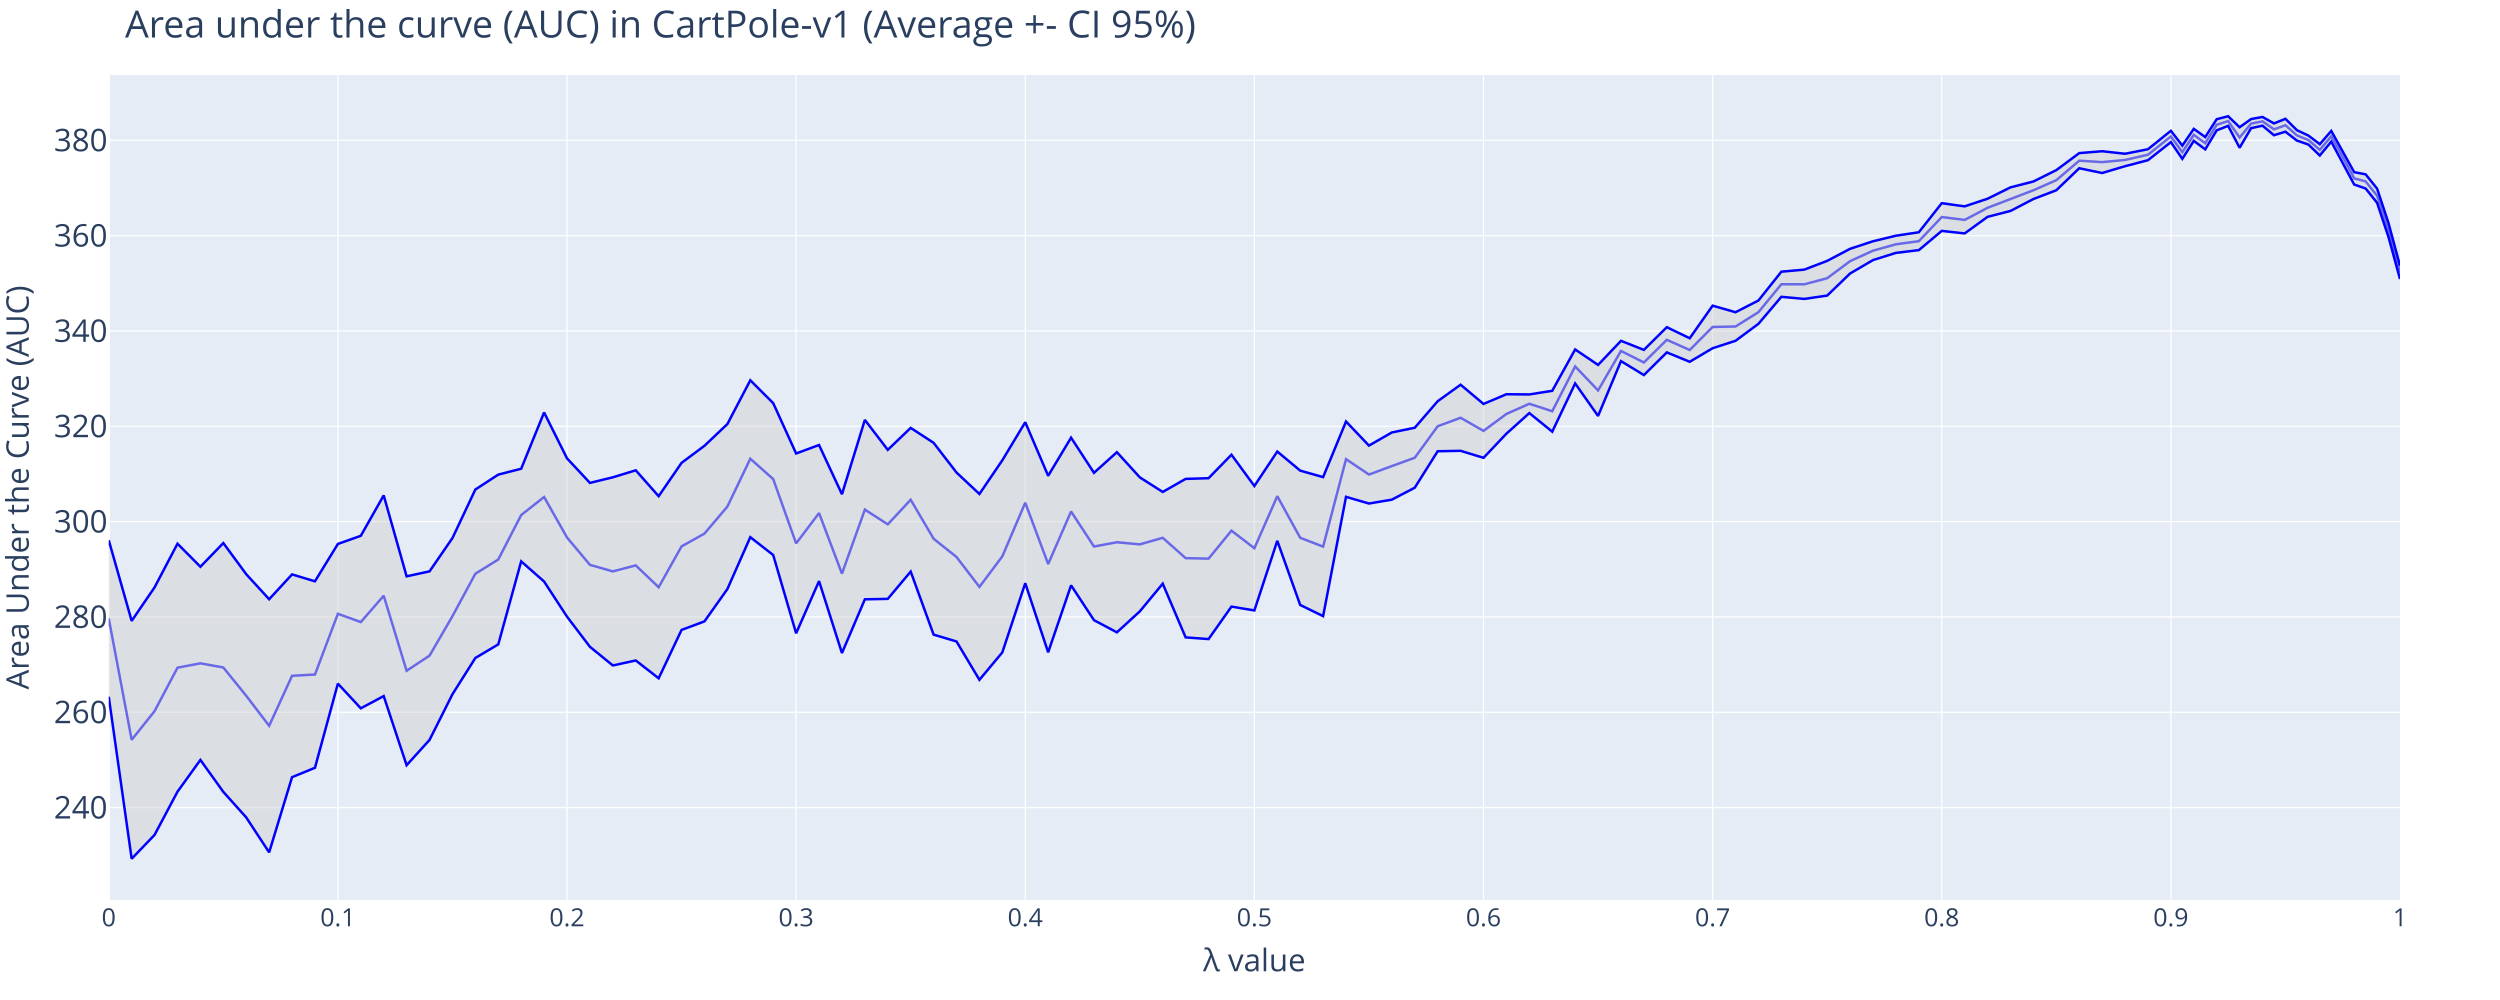
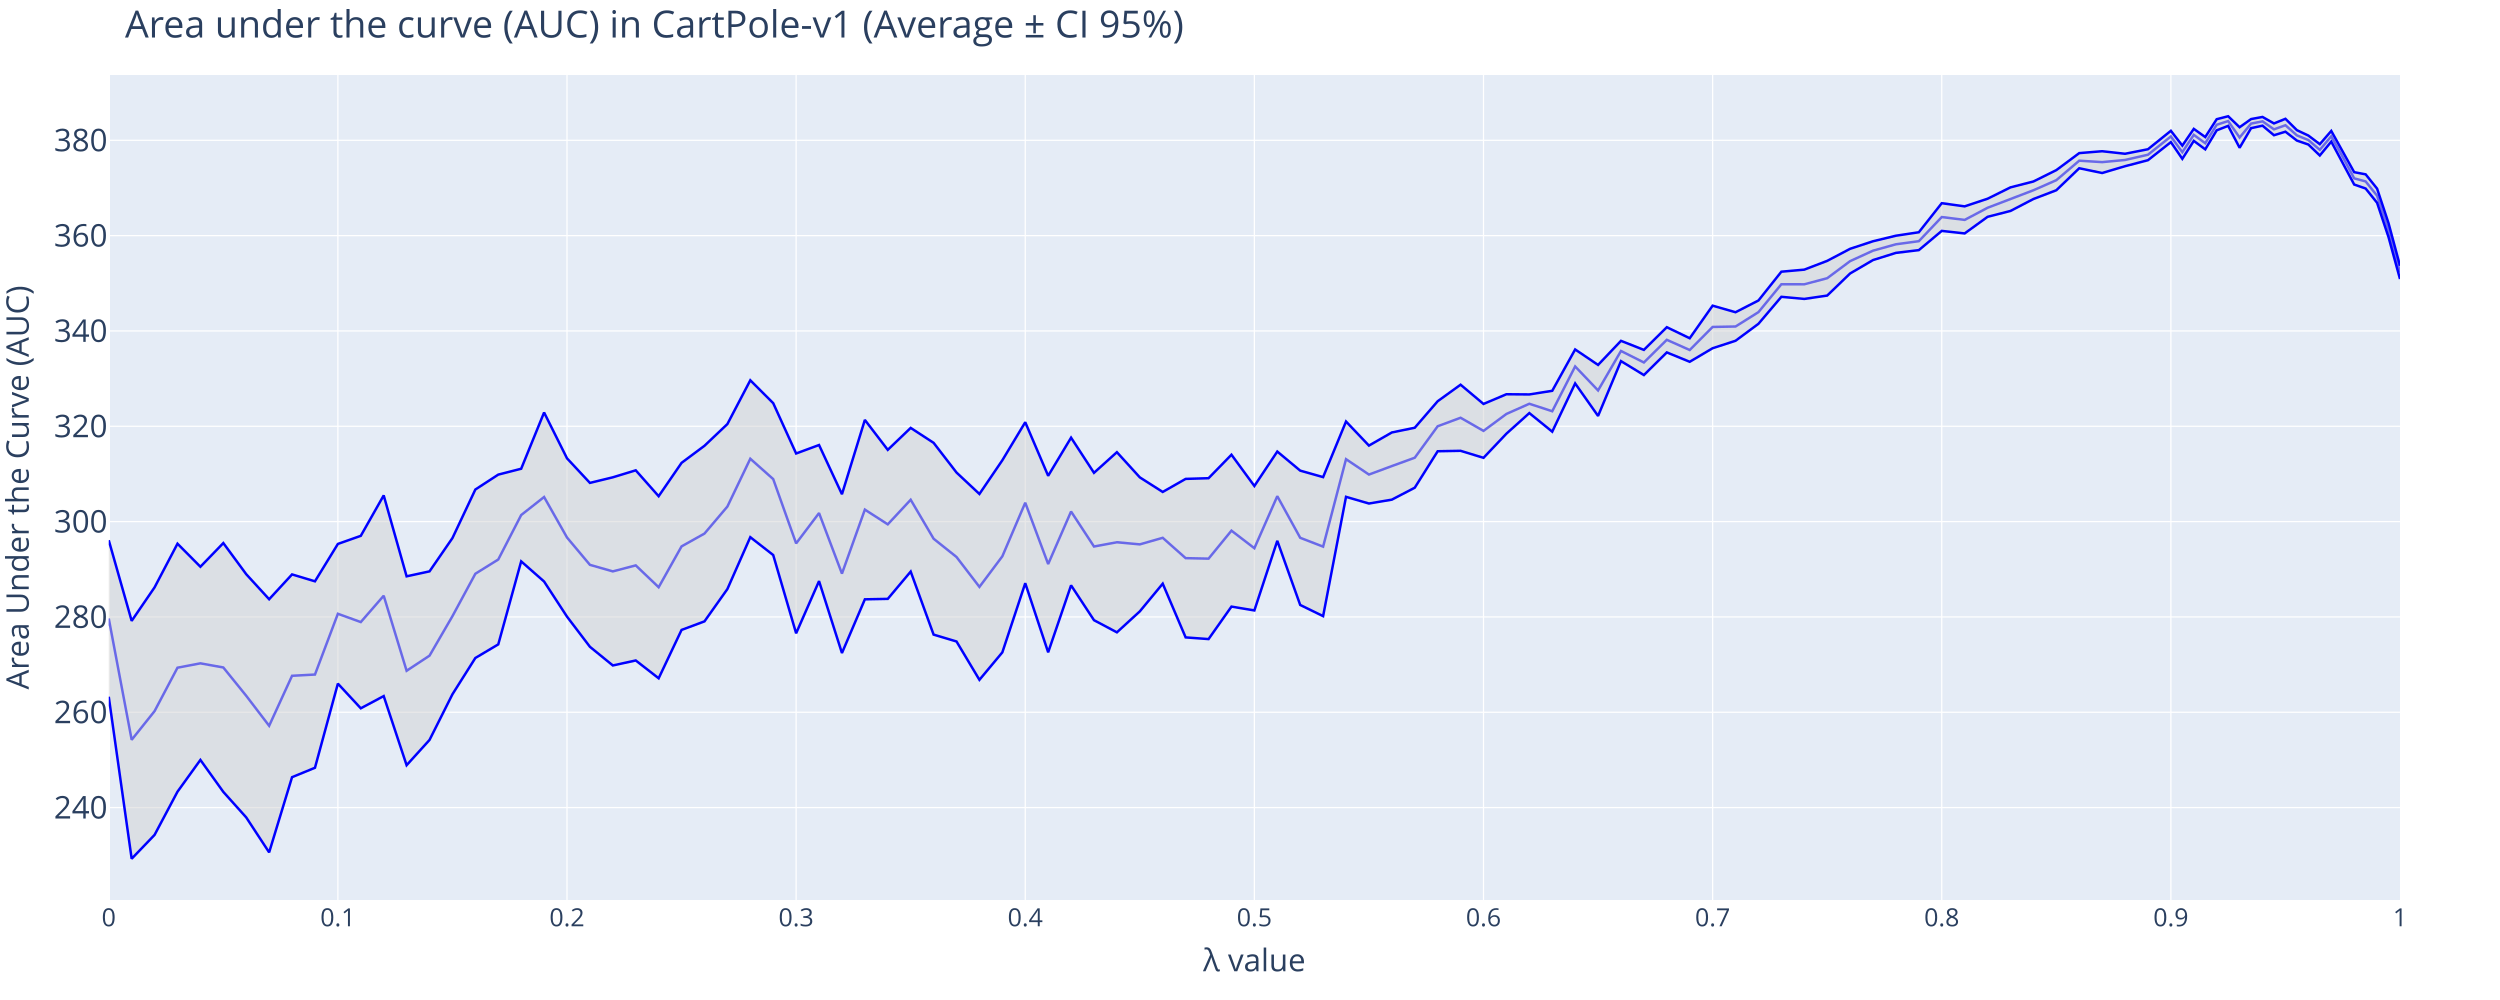
<svg xmlns="http://www.w3.org/2000/svg" class="main-svg" width="2000" height="800" style="" viewBox="0 0 2000 800">
  <rect x="0" y="0" width="2000" height="800" style="fill: rgb(255, 255, 255); fill-opacity: 1;" />
-   <defs id="defs-2ccf4c">
+   <defs id="defs-318ef4">
    <g class="clips">
-       <clipPath id="clip2ccf4cxyplot" class="plotclip">
+       <clipPath id="clip318ef4xyplot" class="plotclip">
        <rect width="1833" height="660" />
      </clipPath>
-       <clipPath class="axesclip" id="clip2ccf4cx">
+       <clipPath class="axesclip" id="clip318ef4x">
        <rect x="87" y="0" width="1833" height="800" />
      </clipPath>
-       <clipPath class="axesclip" id="clip2ccf4cy">
+       <clipPath class="axesclip" id="clip318ef4y">
        <rect x="0" y="60" width="2000" height="660" />
      </clipPath>
-       <clipPath class="axesclip" id="clip2ccf4cxy">
+       <clipPath class="axesclip" id="clip318ef4xy">
        <rect x="87" y="60" width="1833" height="660" />
      </clipPath>
    </g>
    <g class="gradients" />
    <g class="patterns" />
  </defs>
  <g class="bglayer">
    <rect class="bg" x="87" y="60" width="1833" height="660" style="fill: rgb(229, 236, 246); fill-opacity: 1; stroke-width: 0;" />
  </g>
  <g class="layer-below">
    <g class="imagelayer" />
    <g class="shapelayer" />
  </g>
  <g class="cartesianlayer">
    <g class="subplot xy">
      <g class="layer-subplot">
        <g class="shapelayer" />
        <g class="imagelayer" />
      </g>
      <g class="minor-gridlayer">
        <g class="x" />
        <g class="y" />
      </g>
      <g class="gridlayer">
        <g class="x">
          <path class="xgrid crisp" transform="translate(270.3,0)" d="M0,60v660" style="stroke: rgb(255, 255, 255); stroke-opacity: 1; stroke-width: 1px;" />
          <path class="xgrid crisp" transform="translate(453.6,0)" d="M0,60v660" style="stroke: rgb(255, 255, 255); stroke-opacity: 1; stroke-width: 1px;" />
          <path class="xgrid crisp" transform="translate(636.9,0)" d="M0,60v660" style="stroke: rgb(255, 255, 255); stroke-opacity: 1; stroke-width: 1px;" />
          <path class="xgrid crisp" transform="translate(820.2,0)" d="M0,60v660" style="stroke: rgb(255, 255, 255); stroke-opacity: 1; stroke-width: 1px;" />
          <path class="xgrid crisp" transform="translate(1003.5,0)" d="M0,60v660" style="stroke: rgb(255, 255, 255); stroke-opacity: 1; stroke-width: 1px;" />
          <path class="xgrid crisp" transform="translate(1186.8,0)" d="M0,60v660" style="stroke: rgb(255, 255, 255); stroke-opacity: 1; stroke-width: 1px;" />
          <path class="xgrid crisp" transform="translate(1370.1,0)" d="M0,60v660" style="stroke: rgb(255, 255, 255); stroke-opacity: 1; stroke-width: 1px;" />
          <path class="xgrid crisp" transform="translate(1553.4,0)" d="M0,60v660" style="stroke: rgb(255, 255, 255); stroke-opacity: 1; stroke-width: 1px;" />
          <path class="xgrid crisp" transform="translate(1736.7,0)" d="M0,60v660" style="stroke: rgb(255, 255, 255); stroke-opacity: 1; stroke-width: 1px;" />
        </g>
        <g class="y">
          <path class="ygrid crisp" transform="translate(0,646.06)" d="M87,0h1833" style="stroke: rgb(255, 255, 255); stroke-opacity: 1; stroke-width: 1px;" />
          <path class="ygrid crisp" transform="translate(0,569.8)" d="M87,0h1833" style="stroke: rgb(255, 255, 255); stroke-opacity: 1; stroke-width: 1px;" />
          <path class="ygrid crisp" transform="translate(0,493.54)" d="M87,0h1833" style="stroke: rgb(255, 255, 255); stroke-opacity: 1; stroke-width: 1px;" />
          <path class="ygrid crisp" transform="translate(0,417.28)" d="M87,0h1833" style="stroke: rgb(255, 255, 255); stroke-opacity: 1; stroke-width: 1px;" />
          <path class="ygrid crisp" transform="translate(0,341.02)" d="M87,0h1833" style="stroke: rgb(255, 255, 255); stroke-opacity: 1; stroke-width: 1px;" />
          <path class="ygrid crisp" transform="translate(0,264.76)" d="M87,0h1833" style="stroke: rgb(255, 255, 255); stroke-opacity: 1; stroke-width: 1px;" />
          <path class="ygrid crisp" transform="translate(0,188.5)" d="M87,0h1833" style="stroke: rgb(255, 255, 255); stroke-opacity: 1; stroke-width: 1px;" />
          <path class="ygrid crisp" transform="translate(0,112.24)" d="M87,0h1833" style="stroke: rgb(255, 255, 255); stroke-opacity: 1; stroke-width: 1px;" />
        </g>
      </g>
      <g class="zerolinelayer">
        <path class="xzl zl crisp" transform="translate(87,0)" d="M0,60v660" style="stroke: rgb(255, 255, 255); stroke-opacity: 1; stroke-width: 2px;" />
      </g>
      <g class="layer-between">
        <g class="shapelayer" />
        <g class="imagelayer" />
      </g>
      <path class="xlines-below" />
      <path class="ylines-below" />
      <g class="overlines-below" />
      <g class="xaxislayer-below" />
      <g class="yaxislayer-below" />
      <g class="overaxes-below" />
      <g class="overplot">
-         <g class="xy" transform="translate(87,60)" clip-path="url(#clip2ccf4cxyplot)">
+         <g class="xy" transform="translate(87,60)" clip-path="url(#clip318ef4xyplot)">
          <g class="scatterlayer mlayer">
-             <g class="trace scatter trace16e880" style="stroke-miterlimit: 2; opacity: 1;">
+             <g class="trace scatter tracef7290d" style="stroke-miterlimit: 2; opacity: 1;">
              <g class="fills" />
              <g class="errorbars" />
              <g class="lines">
                <path class="js-line" d="M0,434.79L18.33,531.85L36.66,508.89L54.99,474.16L73.32,470.67L91.65,473.98L109.98,496.65L128.31,520.64L146.64,480.63L164.97,479.63L183.3,431.02L201.63,437.66L219.96,416.58L238.29,476.62L256.62,464.52L274.95,432.94L293.28,399L311.61,387.6L329.94,352.04L348.27,337.61L366.6,369.99L384.93,391.87L403.26,397.11L421.59,392.31L439.92,409.79L458.25,377.11L476.58,366.86L494.91,345.24L513.24,306.98L531.57,323.29L549.9,374.73L568.23,350.45L586.56,398.9L604.89,347.69L623.22,359.48L641.55,339.8L659.88,370.97L678.21,385.6L696.54,409.52L714.87,385.05L733.2,342.17L751.53,391.24L769.86,349.2L788.19,377.21L806.52,373.81L824.85,375.5L843.18,370.25L861.51,386.52L879.84,386.92L898.17,364.52L916.5,378.58L934.83,336.94L953.16,370.23L971.49,377.3L989.82,307.33L1008.15,319.64L1026.48,312.85L1044.81,306.18L1063.14,280.99L1081.47,274.2L1099.8,284.71L1118.13,271.16L1136.46,263.01L1154.79,268.99L1173.12,233.16L1191.45,252.35L1209.78,220.78L1228.11,229.98L1246.44,211.85L1264.77,220.02L1283.1,201.56L1301.43,201.2L1319.76,189.71L1338.09,167.4L1356.42,167.43L1374.75,162.57L1393.08,148.91L1411.41,140.53L1429.74,135.43L1448.07,132.95L1466.4,113.64L1484.73,115.92L1503.06,106.22L1539.72,92.21L1558.05,84.15L1576.38,68.55L1594.71,69.7L1613.04,67.98L1631.37,63.78L1649.7,49.18L1658.86,61.77L1668.03,47.9L1677.2,54.57L1686.36,39.81L1695.53,36.85L1704.69,50L1713.86,38.89L1723.02,37.06L1732.18,43.47L1741.35,40.2L1750.51,48.3L1759.68,52.03L1768.84,59.86L1778.01,49.03L1787.18,65.55L1796.34,82.68L1805.51,85.14L1814.67,96.57L1823.84,124.18L1833,157.92" style="vector-effect: none; fill: none; stroke: rgb(0, 0, 255); stroke-opacity: 1; stroke-width: 2px; opacity: 1;" />
              </g>
              <g class="points" />
              <g class="text" />
            </g>
-             <g class="trace scatter trace25697e" style="stroke-miterlimit: 2;">
+             <g class="trace scatter trace582a77" style="stroke-miterlimit: 2;">
              <g class="fills">
                <g>
                  <path class="js-fill" d="M0,372.19L18.33,436.69L36.66,409.88L54.99,374.96L73.32,393.4L91.65,374.45L109.98,399.36L128.31,419.39L146.64,399.53L164.97,405.05L183.3,375.15L201.63,368.67L219.96,336.31L238.29,401.06L256.62,397.09L274.95,370.47L293.28,331.61L311.61,319.69L329.94,314.99L348.27,269.99L366.6,306.66L384.93,326.32L403.26,321.85L421.59,316.26L439.92,336.96L458.25,310.28L476.58,296.63L494.91,279.24L513.24,244.22L531.57,262.53L549.9,302.79L568.23,296.01L586.56,335.38L604.89,275.92L623.22,299.88L641.55,282.32L659.88,294.26L678.21,318.02L696.54,335.18L714.87,308.22L733.2,277.77L751.53,320.64L769.86,290.13L788.19,318.26L806.52,301.75L824.85,321.89L843.18,333.56L861.51,323.12L879.84,322.56L898.17,303.77L916.5,328.8L934.83,301.23L953.16,316.5L971.49,321.69L989.82,277.2L1008.15,296.47L1026.48,285.97L1044.81,282.19L1063.14,260.98L1081.47,247.76L1099.8,263.16L1118.13,255.39L1136.46,255.55L1154.79,252.64L1173.12,219.57L1191.45,231.94L1209.78,212.67L1228.11,219.91L1246.44,201.76L1264.77,210.6L1283.1,184.53L1301.43,189.78L1319.76,180.39L1338.09,157.35L1356.42,155.72L1374.75,148.69L1393.08,139.04L1411.41,133L1429.74,128.57L1448.07,125.8L1466.4,102.56L1484.73,105.09L1503.06,98.98L1521.39,89.89L1539.72,85.19L1558.05,76.1L1576.38,62.49L1594.71,60.98L1613.04,63.01L1631.37,59.39L1649.7,44.64L1658.86,56.48L1668.03,43.09L1677.2,49.64L1686.36,35.36L1695.53,33L1704.69,41.8L1713.86,35.25L1723.02,33.56L1732.18,38.74L1741.35,35.04L1750.51,44.13L1759.68,48.43L1768.84,55.33L1778.01,44.75L1796.34,77.74L1805.51,79.47L1814.67,90.9L1823.84,118.58L1833,152.62L1833,163.22L1823.84,129.77L1814.67,102.24L1805.51,90.82L1796.34,87.62L1778.01,53.3L1768.84,64.39L1759.68,55.62L1750.51,52.47L1741.35,45.36L1732.18,48.19L1723.02,40.55L1713.86,42.53L1704.69,58.21L1695.53,40.7L1686.36,44.26L1677.2,59.49L1668.03,52.7L1658.86,67.07L1649.7,53.71L1631.37,68.16L1613.04,72.96L1594.71,78.41L1576.38,74.6L1558.05,92.2L1539.72,99.22L1521.39,108.75L1503.06,113.46L1484.73,126.74L1466.4,124.72L1448.07,140.1L1429.74,142.3L1411.41,148.05L1393.08,158.78L1374.75,176.46L1356.42,179.14L1338.09,177.45L1319.76,199.04L1301.43,212.62L1283.1,218.58L1264.77,229.43L1246.44,221.94L1228.11,240.05L1209.78,228.88L1191.45,272.76L1173.12,246.75L1154.79,285.34L1136.46,270.47L1118.13,286.94L1099.8,306.27L1081.47,300.65L1063.14,301L1044.81,330.16L1026.48,339.72L1008.15,342.82L989.82,337.47L971.49,432.91L953.16,423.96L934.83,372.66L916.5,428.36L898.17,425.28L879.84,451.27L861.51,449.92L843.18,406.94L824.85,429.1L806.52,445.87L788.19,436.15L769.86,408.27L751.53,461.85L733.2,406.56L714.87,461.89L696.54,483.86L678.21,453.18L659.88,447.69L641.55,397.27L623.22,419.09L604.89,419.46L586.56,462.43L568.23,404.88L549.9,446.66L531.57,384.05L513.24,369.74L494.91,411.23L476.58,437.1L458.25,443.94L439.92,482.63L421.59,468.37L403.26,472.37L384.93,457.43L366.6,433.32L348.27,405.22L329.94,389.1L311.61,455.51L293.28,466.38L274.95,495.42L256.62,531.94L238.29,552.17L219.96,496.86L201.63,506.65L183.3,486.9L164.97,554.21L146.64,561.73L128.31,621.9L109.98,593.94L91.65,573.51L73.32,547.94L54.99,573.36L36.66,607.9L18.33,627L0,497.4Z" style="fill: rgb(211, 211, 211); fill-opacity: 0.5; stroke-width: 0;" />
                </g>
              </g>
              <g class="errorbars" />
              <g class="lines">
                <path class="js-line" d="M0,497.4L18.33,627L36.66,607.9L54.99,573.36L73.32,547.94L91.65,573.51L109.98,593.94L128.31,621.9L146.64,561.73L164.97,554.21L183.3,486.9L201.63,506.65L219.96,496.86L238.29,552.17L256.62,531.94L274.95,495.42L293.28,466.38L311.61,455.51L329.94,389.1L348.27,405.22L366.6,433.32L384.93,457.43L403.26,472.37L421.59,468.37L439.92,482.63L458.25,443.94L476.58,437.1L494.91,411.23L513.24,369.74L531.57,384.05L549.9,446.66L568.23,404.88L586.56,462.43L604.89,419.46L623.22,419.09L641.55,397.27L659.88,447.69L678.21,453.18L696.54,483.86L714.87,461.89L733.2,406.56L751.53,461.85L769.86,408.27L788.19,436.15L806.52,445.87L824.85,429.1L843.18,406.94L861.51,449.92L879.84,451.27L898.17,425.28L916.5,428.36L934.83,372.66L953.16,423.96L971.49,432.91L989.82,337.47L1008.15,342.82L1026.48,339.72L1044.81,330.16L1063.14,301L1081.47,300.65L1099.8,306.27L1118.13,286.94L1136.46,270.47L1154.79,285.34L1173.12,246.75L1191.45,272.76L1209.78,228.88L1228.11,240.05L1246.44,221.94L1264.77,229.43L1283.1,218.58L1301.43,212.62L1319.76,199.04L1338.09,177.45L1356.42,179.14L1374.75,176.46L1393.08,158.78L1411.41,148.05L1429.74,142.3L1448.07,140.1L1466.4,124.72L1484.73,126.74L1503.06,113.46L1521.39,108.75L1539.72,99.22L1558.05,92.2L1576.38,74.6L1594.71,78.41L1613.04,72.96L1631.37,68.16L1649.7,53.71L1658.86,67.07L1668.03,52.7L1677.2,59.49L1686.36,44.26L1695.53,40.7L1704.69,58.21L1713.86,42.53L1723.02,40.55L1732.18,48.19L1741.35,45.36L1750.51,52.47L1759.68,55.62L1768.84,64.39L1778.01,53.3L1796.34,87.62L1805.51,90.82L1814.67,102.24L1823.84,129.77L1833,163.22" style="vector-effect: none; fill: none; stroke: rgb(0, 0, 255); stroke-opacity: 1; stroke-width: 2px; opacity: 1;" />
              </g>
              <g class="points" />
              <g class="text" />
            </g>
-             <g class="trace scatter traced879bb" style="stroke-miterlimit: 2;">
+             <g class="trace scatter tracebafae2" style="stroke-miterlimit: 2;">
              <g class="fills" />
              <g class="errorbars" />
              <g class="lines">
                <path class="js-line" d="M0,372.19L18.33,436.69L36.66,409.88L54.99,374.96L73.32,393.4L91.65,374.45L109.98,399.36L128.31,419.39L146.64,399.53L164.97,405.05L183.3,375.15L201.63,368.67L219.96,336.31L238.29,401.06L256.62,397.09L274.95,370.47L293.28,331.61L311.61,319.69L329.94,314.99L348.27,269.99L366.6,306.66L384.93,326.32L403.26,321.85L421.59,316.26L439.92,336.96L458.25,310.28L476.58,296.63L494.91,279.24L513.24,244.22L531.57,262.53L549.9,302.79L568.23,296.01L586.56,335.38L604.89,275.92L623.22,299.88L641.55,282.32L659.88,294.26L678.21,318.02L696.54,335.18L714.87,308.22L733.2,277.77L751.53,320.64L769.86,290.13L788.19,318.26L806.52,301.75L824.85,321.89L843.18,333.56L861.51,323.12L879.84,322.56L898.17,303.77L916.5,328.8L934.83,301.23L953.16,316.5L971.49,321.69L989.82,277.2L1008.15,296.47L1026.48,285.97L1044.81,282.19L1063.14,260.98L1081.47,247.76L1099.8,263.16L1118.13,255.39L1136.46,255.55L1154.79,252.64L1173.12,219.57L1191.45,231.94L1209.78,212.67L1228.11,219.91L1246.44,201.76L1264.77,210.6L1283.1,184.53L1301.43,189.78L1319.76,180.39L1338.09,157.35L1356.42,155.72L1374.75,148.69L1393.08,139.04L1411.41,133L1429.74,128.57L1448.07,125.8L1466.4,102.56L1484.73,105.09L1503.06,98.98L1521.39,89.89L1539.72,85.19L1558.05,76.1L1576.38,62.49L1594.71,60.98L1613.04,63.01L1631.37,59.39L1649.7,44.64L1658.86,56.48L1668.03,43.09L1677.2,49.64L1686.36,35.36L1695.53,33L1704.69,41.8L1713.86,35.25L1723.02,33.56L1732.18,38.74L1741.35,35.04L1750.51,44.13L1759.68,48.43L1768.84,55.33L1778.01,44.75L1796.34,77.74L1805.51,79.47L1814.67,90.9L1823.84,118.58L1833,152.62" style="vector-effect: none; fill: none; stroke: rgb(0, 0, 255); stroke-opacity: 1; stroke-width: 2px; opacity: 1;" />
              </g>
              <g class="points" />
              <g class="text" />
            </g>
          </g>
        </g>
      </g>
      <g class="zerolinelayer-above" />
      <path class="xlines-above crisp" d="M0,0" style="fill: none;" />
      <path class="ylines-above crisp" d="M0,0" style="fill: none;" />
      <g class="overlines-above" />
      <g class="xaxislayer-above">
        <g class="xtick">
          <text text-anchor="middle" x="0" y="741" transform="translate(87,0)" style="font-family: 'Open Sans', verdana, arial, sans-serif; font-size: 20px; fill: rgb(42, 63, 95); fill-opacity: 1; white-space: pre;">0</text>
        </g>
        <g class="xtick">
          <text text-anchor="middle" x="0" y="741" style="font-family: 'Open Sans', verdana, arial, sans-serif; font-size: 20px; fill: rgb(42, 63, 95); fill-opacity: 1; white-space: pre;" transform="translate(270.3,0)">0.1</text>
        </g>
        <g class="xtick">
          <text text-anchor="middle" x="0" y="741" style="font-family: 'Open Sans', verdana, arial, sans-serif; font-size: 20px; fill: rgb(42, 63, 95); fill-opacity: 1; white-space: pre;" transform="translate(453.6,0)">0.2</text>
        </g>
        <g class="xtick">
          <text text-anchor="middle" x="0" y="741" style="font-family: 'Open Sans', verdana, arial, sans-serif; font-size: 20px; fill: rgb(42, 63, 95); fill-opacity: 1; white-space: pre;" transform="translate(636.9,0)">0.3</text>
        </g>
        <g class="xtick">
          <text text-anchor="middle" x="0" y="741" style="font-family: 'Open Sans', verdana, arial, sans-serif; font-size: 20px; fill: rgb(42, 63, 95); fill-opacity: 1; white-space: pre;" transform="translate(820.2,0)">0.4</text>
        </g>
        <g class="xtick">
          <text text-anchor="middle" x="0" y="741" style="font-family: 'Open Sans', verdana, arial, sans-serif; font-size: 20px; fill: rgb(42, 63, 95); fill-opacity: 1; white-space: pre;" transform="translate(1003.5,0)">0.5</text>
        </g>
        <g class="xtick">
          <text text-anchor="middle" x="0" y="741" style="font-family: 'Open Sans', verdana, arial, sans-serif; font-size: 20px; fill: rgb(42, 63, 95); fill-opacity: 1; white-space: pre;" transform="translate(1186.8,0)">0.6</text>
        </g>
        <g class="xtick">
          <text text-anchor="middle" x="0" y="741" style="font-family: 'Open Sans', verdana, arial, sans-serif; font-size: 20px; fill: rgb(42, 63, 95); fill-opacity: 1; white-space: pre;" transform="translate(1370.1,0)">0.7</text>
        </g>
        <g class="xtick">
          <text text-anchor="middle" x="0" y="741" style="font-family: 'Open Sans', verdana, arial, sans-serif; font-size: 20px; fill: rgb(42, 63, 95); fill-opacity: 1; white-space: pre;" transform="translate(1553.4,0)">0.8</text>
        </g>
        <g class="xtick">
          <text text-anchor="middle" x="0" y="741" style="font-family: 'Open Sans', verdana, arial, sans-serif; font-size: 20px; fill: rgb(42, 63, 95); fill-opacity: 1; white-space: pre;" transform="translate(1736.7,0)">0.9</text>
        </g>
        <g class="xtick">
          <text text-anchor="middle" x="0" y="741" style="font-family: 'Open Sans', verdana, arial, sans-serif; font-size: 20px; fill: rgb(42, 63, 95); fill-opacity: 1; white-space: pre;" transform="translate(1920,0)">1</text>
        </g>
      </g>
      <g class="yaxislayer-above">
        <g class="ytick">
          <text text-anchor="end" x="86" y="8.75" transform="translate(0,646.06)" style="font-family: 'Open Sans', verdana, arial, sans-serif; font-size: 25px; fill: rgb(42, 63, 95); fill-opacity: 1; white-space: pre;">240</text>
        </g>
        <g class="ytick">
          <text text-anchor="end" x="86" y="8.75" style="font-family: 'Open Sans', verdana, arial, sans-serif; font-size: 25px; fill: rgb(42, 63, 95); fill-opacity: 1; white-space: pre;" transform="translate(0,569.8)">260</text>
        </g>
        <g class="ytick">
          <text text-anchor="end" x="86" y="8.75" style="font-family: 'Open Sans', verdana, arial, sans-serif; font-size: 25px; fill: rgb(42, 63, 95); fill-opacity: 1; white-space: pre;" transform="translate(0,493.54)">280</text>
        </g>
        <g class="ytick">
          <text text-anchor="end" x="86" y="8.75" style="font-family: 'Open Sans', verdana, arial, sans-serif; font-size: 25px; fill: rgb(42, 63, 95); fill-opacity: 1; white-space: pre;" transform="translate(0,417.28)">300</text>
        </g>
        <g class="ytick">
          <text text-anchor="end" x="86" y="8.75" style="font-family: 'Open Sans', verdana, arial, sans-serif; font-size: 25px; fill: rgb(42, 63, 95); fill-opacity: 1; white-space: pre;" transform="translate(0,341.02)">320</text>
        </g>
        <g class="ytick">
          <text text-anchor="end" x="86" y="8.75" style="font-family: 'Open Sans', verdana, arial, sans-serif; font-size: 25px; fill: rgb(42, 63, 95); fill-opacity: 1; white-space: pre;" transform="translate(0,264.76)">340</text>
        </g>
        <g class="ytick">
          <text text-anchor="end" x="86" y="8.75" style="font-family: 'Open Sans', verdana, arial, sans-serif; font-size: 25px; fill: rgb(42, 63, 95); fill-opacity: 1; white-space: pre;" transform="translate(0,188.5)">360</text>
        </g>
        <g class="ytick">
          <text text-anchor="end" x="86" y="8.75" style="font-family: 'Open Sans', verdana, arial, sans-serif; font-size: 25px; fill: rgb(42, 63, 95); fill-opacity: 1; white-space: pre;" transform="translate(0,112.24)">380</text>
        </g>
      </g>
      <g class="overaxes-above" />
    </g>
  </g>
  <g class="polarlayer" />
  <g class="smithlayer" />
  <g class="ternarylayer" />
  <g class="geolayer" />
  <g class="funnelarealayer" />
  <g class="pielayer" />
  <g class="iciclelayer" />
  <g class="treemaplayer" />
  <g class="sunburstlayer" />
  <g class="glimages" />
-   <defs id="topdefs-2ccf4c">
+   <defs id="topdefs-318ef4">
    <g class="clips" />
  </defs>
  <g class="layer-above">
    <g class="imagelayer" />
    <g class="shapelayer" />
  </g>
  <g class="infolayer">
    <g class="g-gtitle">
-       <text class="gtitle" x="100" y="30" text-anchor="start" dy="0em" style="opacity: 1; font-family: 'Open Sans', verdana, arial, sans-serif; font-size: 30px; fill: rgb(42, 63, 95); fill-opacity: 1; white-space: pre;">Area under the curve (AUC) in CartPole-v1 (Average +- CI 95%)</text>
+       <text class="gtitle" x="100" y="30" text-anchor="start" dy="0em" style="opacity: 1; font-family: 'Open Sans', verdana, arial, sans-serif; font-size: 30px; fill: rgb(42, 63, 95); fill-opacity: 1; white-space: pre;">Area under the curve (AUC) in CartPole-v1 (Average ± CI 95%)</text>
    </g>
    <g class="g-xtitle">
      <text class="xtitle" x="1003.5" y="777" text-anchor="middle" style="opacity: 1; font-family: 'Open Sans', verdana, arial, sans-serif; font-size: 25px; fill: rgb(42, 63, 95); fill-opacity: 1; white-space: pre;">λ value</text>
    </g>
    <g class="g-ytitle" transform="translate(1.96875,0)">
      <text class="ytitle" transform="rotate(-90,21.03125,390)" x="21.031" y="390" text-anchor="middle" style="opacity: 1; font-family: 'Open Sans', verdana, arial, sans-serif; font-size: 25px; fill: rgb(42, 63, 95); fill-opacity: 1; white-space: pre;">Area Under the Curve (AUC)</text>
    </g>
  </g>
</svg>
